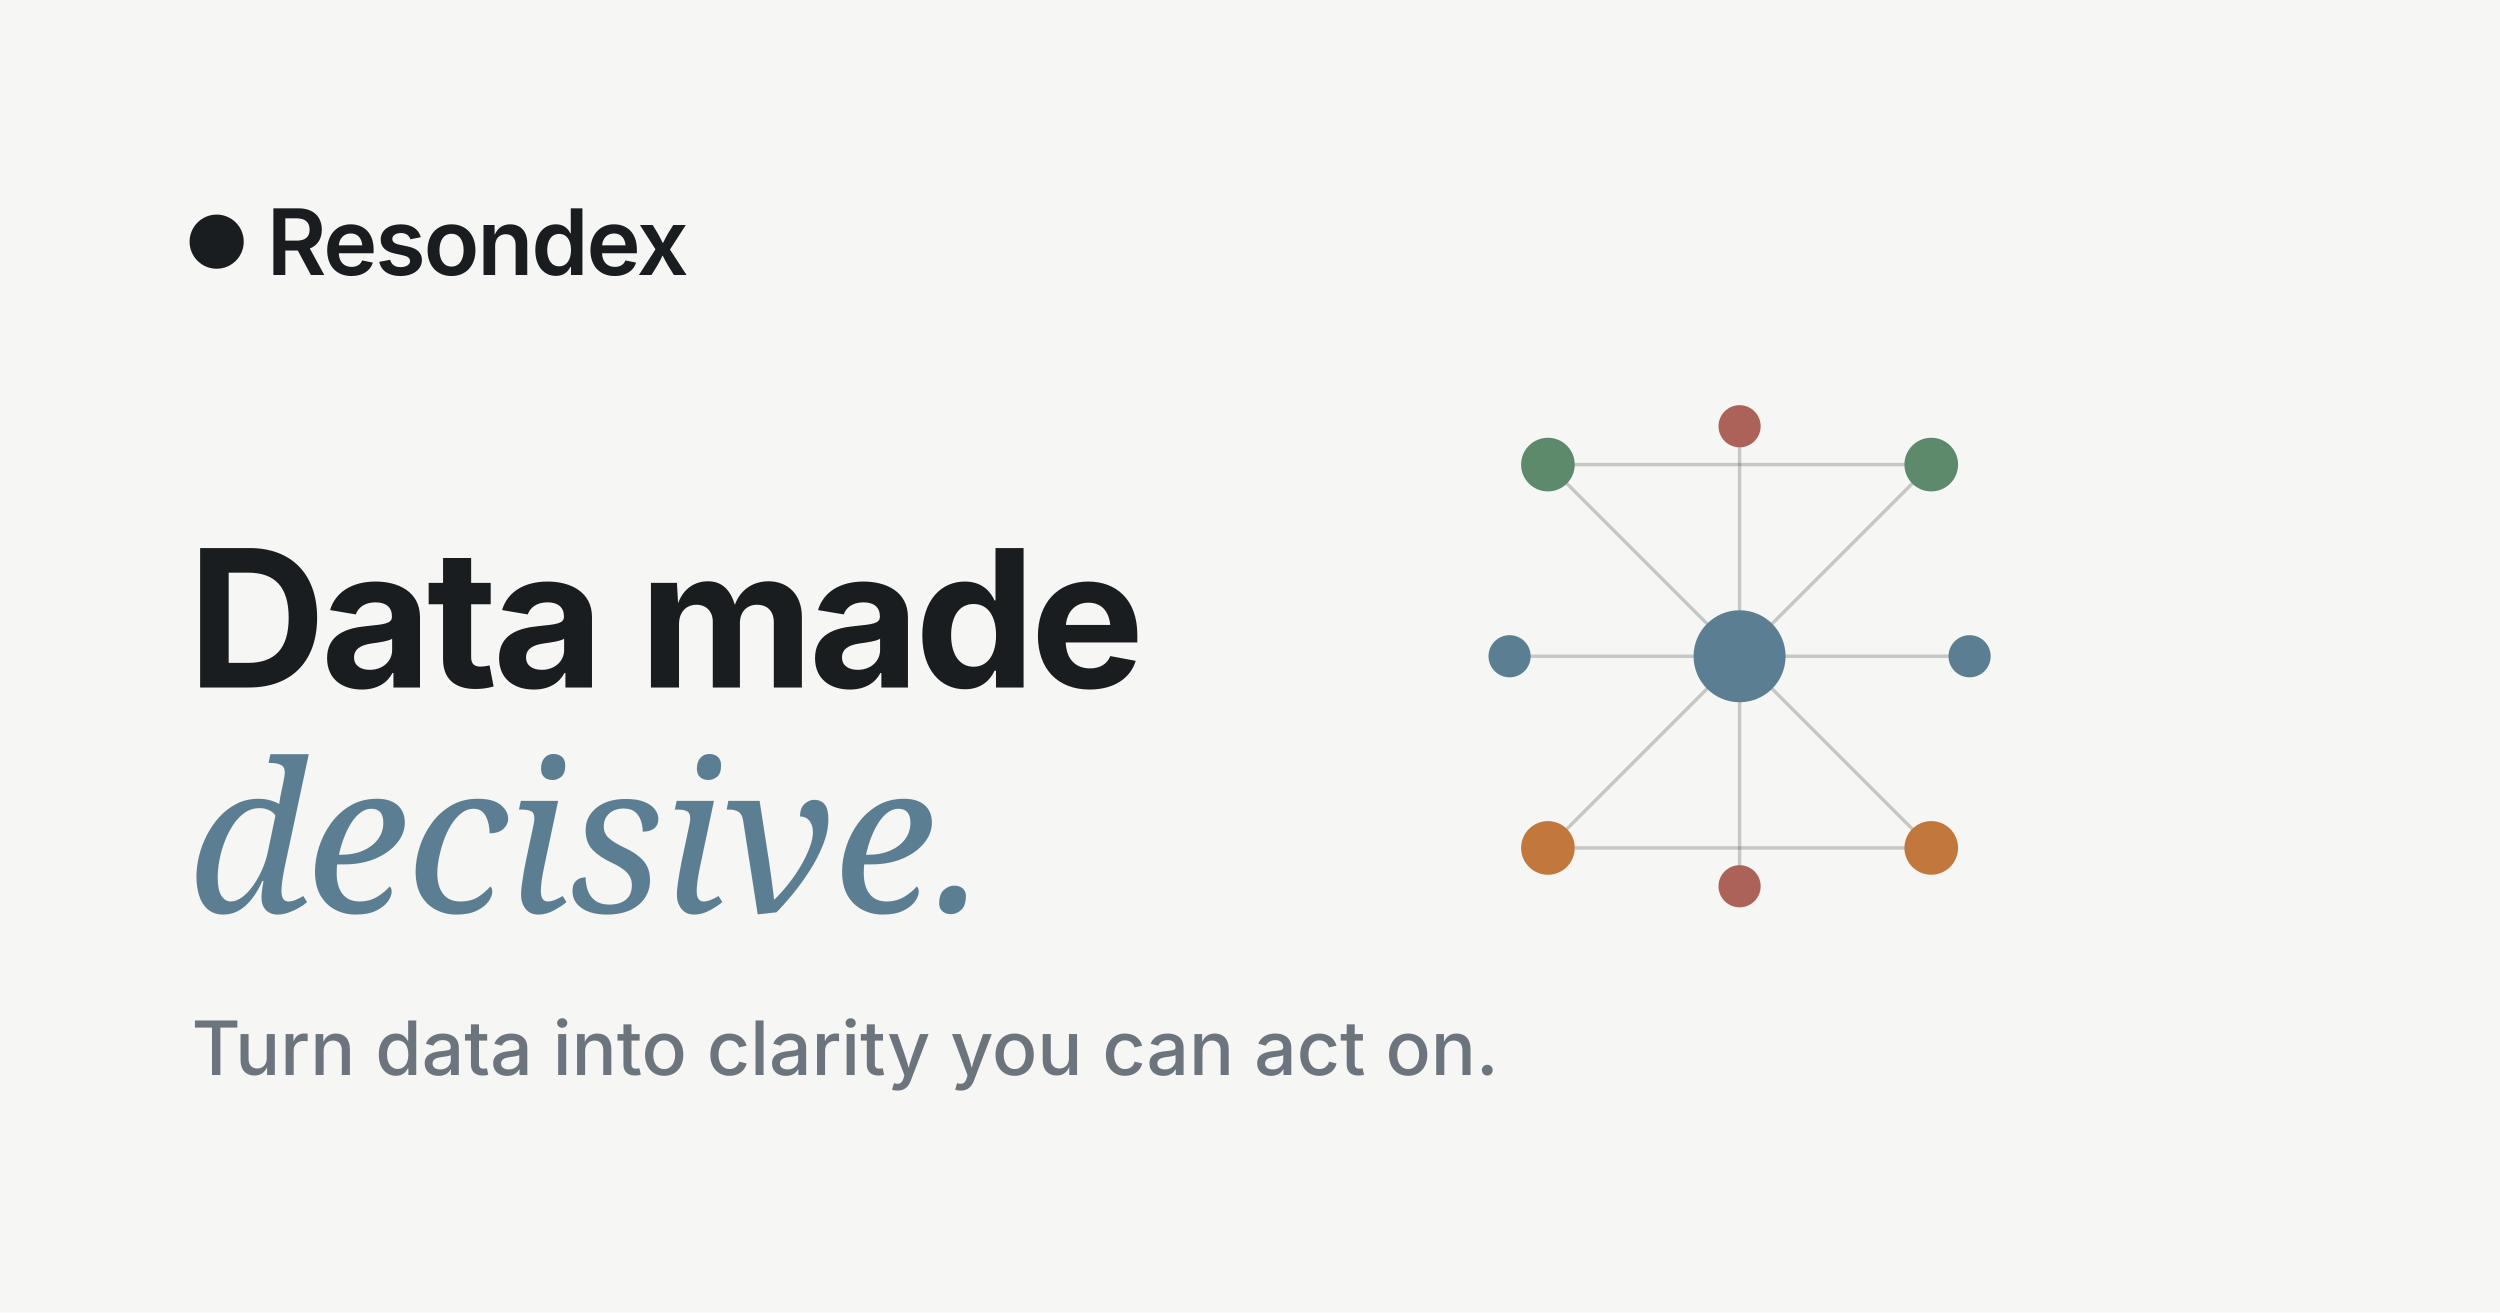
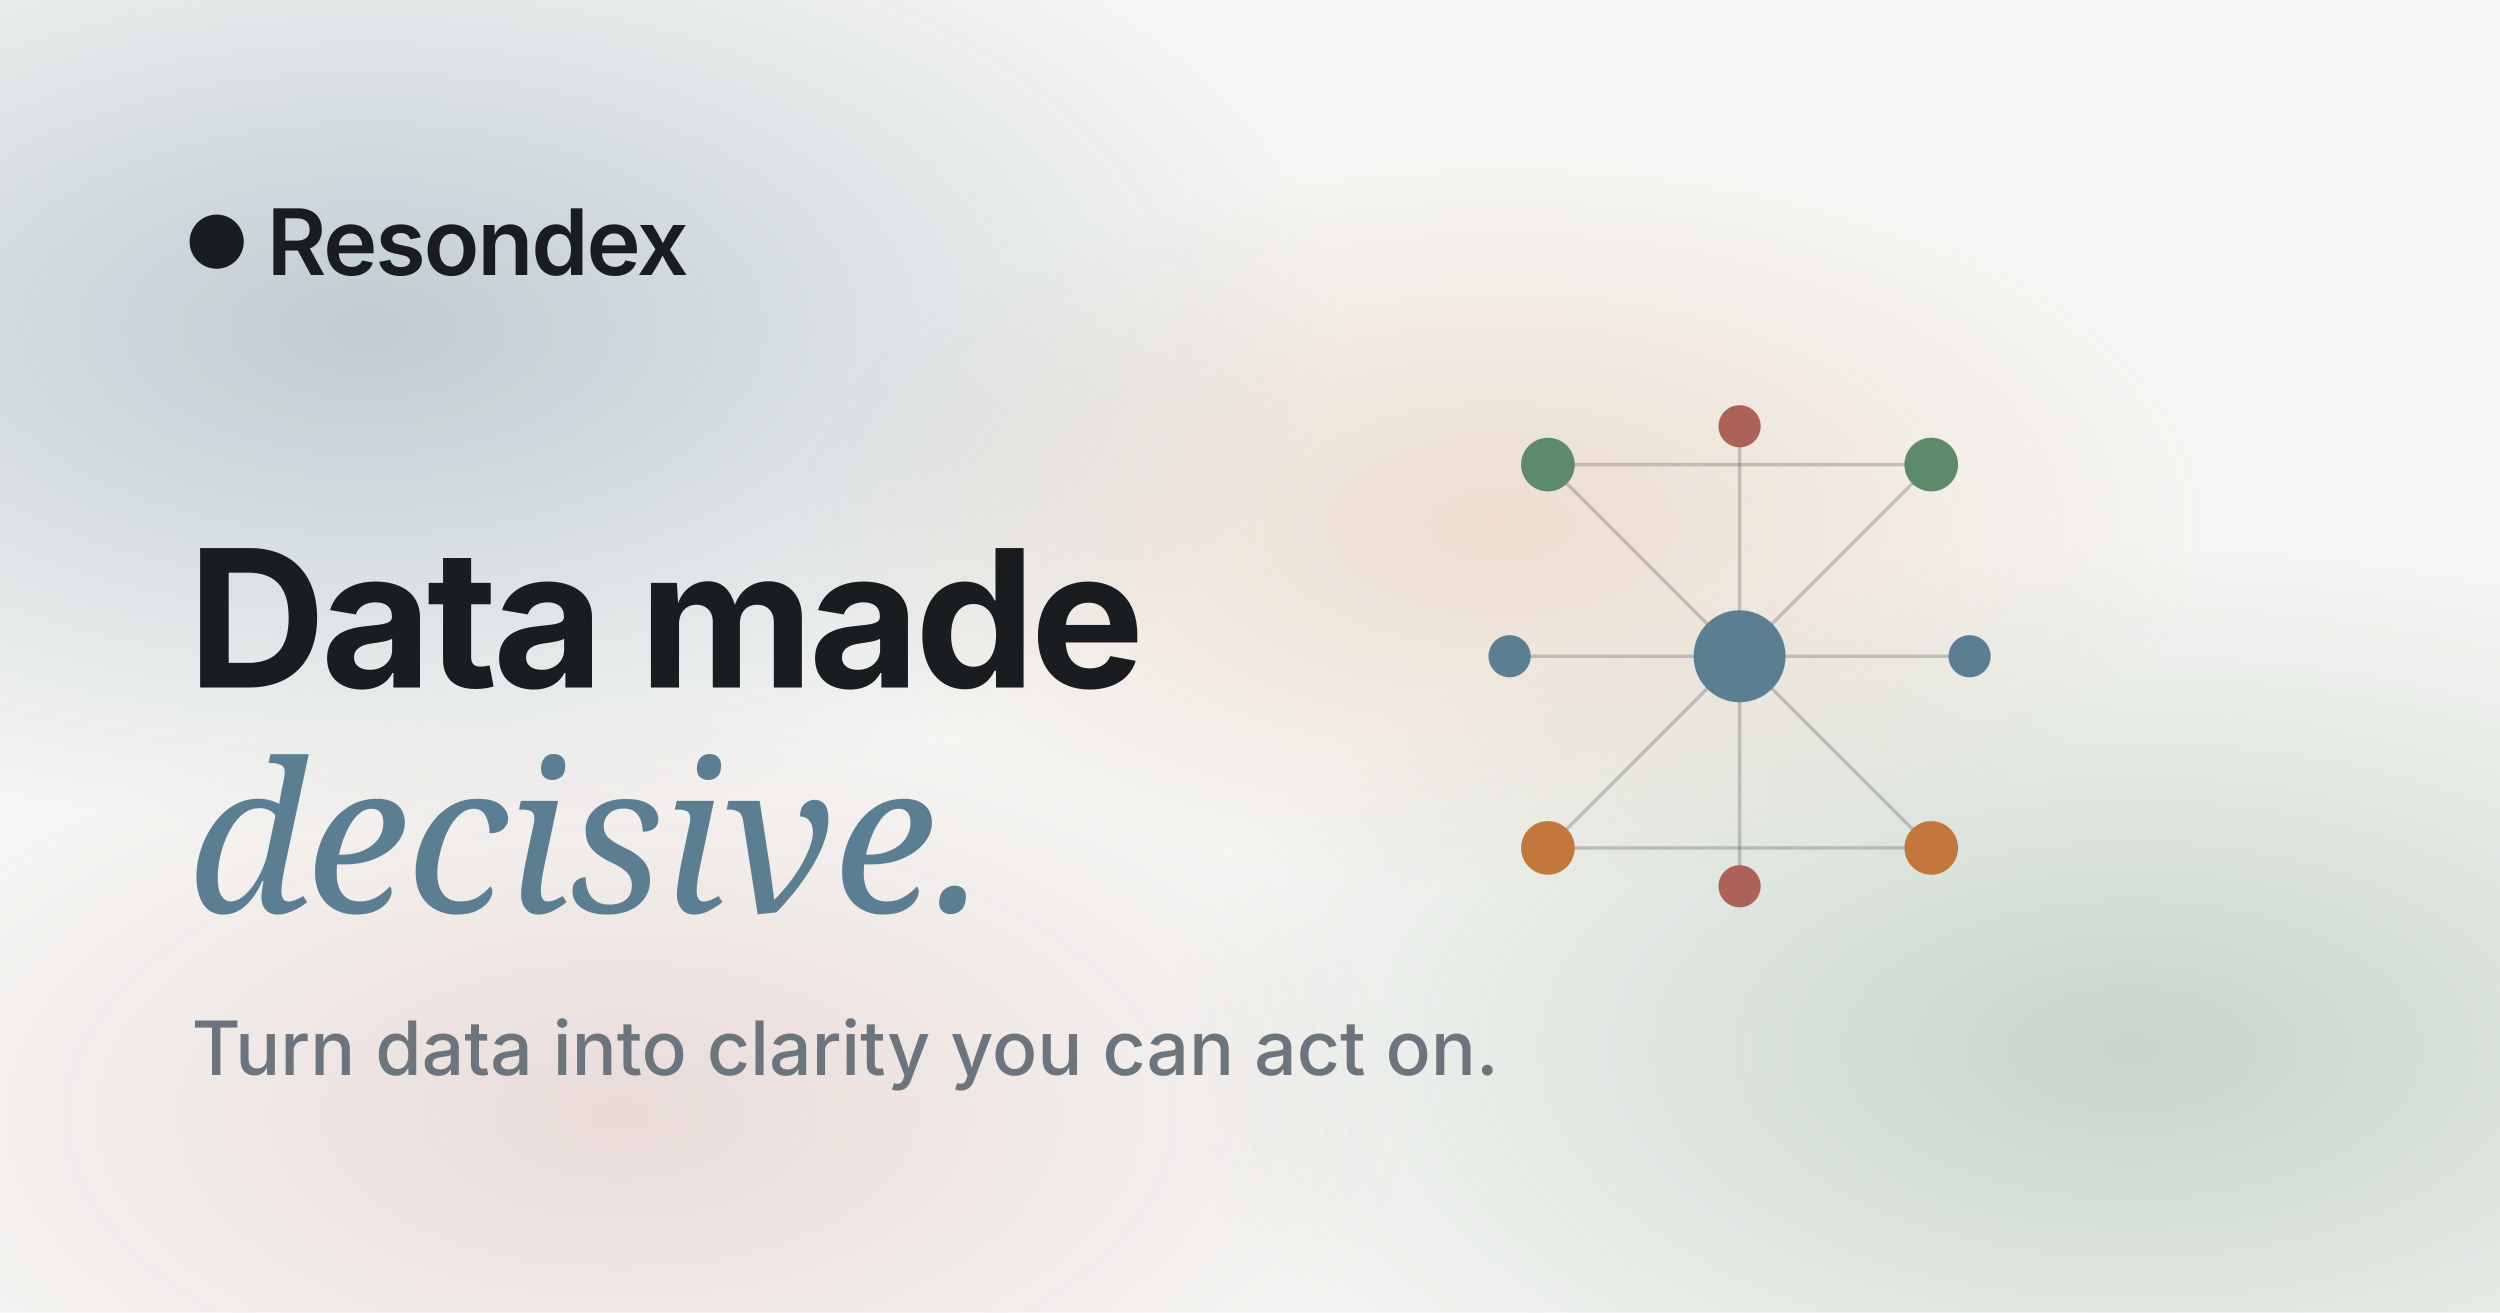
<svg xmlns="http://www.w3.org/2000/svg" width="1200" height="630" viewBox="0 0 1200 630" role="img" aria-label="Resondex — Data made decisive.">
+   <defs>
+     <radialGradient id="auroraInfo" cx="15%" cy="25%" r="55%">
+       <stop offset="0%" stop-color="#5B7E92" stop-opacity="0.35" />
+       <stop offset="70%" stop-color="#5B7E92" stop-opacity="0" />
+     </radialGradient>
+     <radialGradient id="auroraSuccess" cx="85%" cy="80%" r="55%">
+       <stop offset="0%" stop-color="#5C8A6B" stop-opacity="0.30" />
+       <stop offset="70%" stop-color="#5C8A6B" stop-opacity="0" />
+     </radialGradient>
+     <radialGradient id="auroraWarning" cx="60%" cy="40%" r="40%">
+       <stop offset="0%" stop-color="#C2773C" stop-opacity="0.20" />
+       <stop offset="70%" stop-color="#C2773C" stop-opacity="0" />
+     </radialGradient>
+     <radialGradient id="auroraDanger" cx="25%" cy="85%" r="45%">
+       <stop offset="0%" stop-color="#AC6258" stop-opacity="0.18" />
+       <stop offset="70%" stop-color="#AC6258" stop-opacity="0" />
+     </radialGradient>
+   </defs>
  <rect width="1200" height="630" fill="#f6f6f4" />
+   <rect width="1200" height="630" fill="url(#auroraInfo)" />
+   <rect width="1200" height="630" fill="url(#auroraSuccess)" />
+   <rect width="1200" height="630" fill="url(#auroraWarning)" />
+   <rect width="1200" height="630" fill="url(#auroraDanger)" />
  <g transform="translate(651 131) scale(0.92)">
    <g stroke="#595959" stroke-width="1.8" stroke-opacity="0.3" stroke-linecap="round">
      <line x1="100" y1="100" x2="200" y2="200" />
      <line x1="300" y1="100" x2="200" y2="200" />
      <line x1="100" y1="300" x2="200" y2="200" />
      <line x1="300" y1="300" x2="200" y2="200" />
      <line x1="200" y1="80" x2="200" y2="200" />
      <line x1="200" y1="320" x2="200" y2="200" />
      <line x1="80" y1="200" x2="200" y2="200" />
      <line x1="320" y1="200" x2="200" y2="200" />
      <line x1="100" y1="100" x2="300" y2="100" />
      <line x1="100" y1="300" x2="300" y2="300" />
    </g>
    <circle cx="100" cy="100" r="14" fill="#5C8A6B" />
    <circle cx="300" cy="100" r="14" fill="#5C8A6B" />
    <circle cx="100" cy="300" r="14" fill="#C2773C" />
    <circle cx="300" cy="300" r="14" fill="#C2773C" />
    <circle cx="200" cy="80" r="11" fill="#AC6258" />
    <circle cx="200" cy="320" r="11" fill="#AC6258" />
    <circle cx="80" cy="200" r="11" fill="#5B7E92" />
    <circle cx="320" cy="200" r="11" fill="#5B7E92" />
    <circle cx="200" cy="200" r="24" fill="#5B7E92" />
  </g>
  <g transform="translate(90 88)">
    <circle cx="14" cy="28" r="13" fill="#1a1d1f" />
    <text x="38" y="44" font-family="Inter, sans-serif" font-weight="600" font-size="44" letter-spacing="-1" fill="#1a1d1f">Resondex</text>
  </g>
  <text x="90" y="330" font-family="Inter, sans-serif" font-weight="700" font-size="92" letter-spacing="-2.5" fill="#1a1d1f">Data made</text>
  <text x="90" y="438" font-family="'Instrument Serif', Georgia, serif" font-style="italic" font-size="100" letter-spacing="-1" fill="#5B7E92">decisive.</text>
  <text x="92" y="516" font-family="Inter, sans-serif" font-weight="500" font-size="36" fill="#6c757d">Turn data into clarity you can act on.</text>
</svg>
